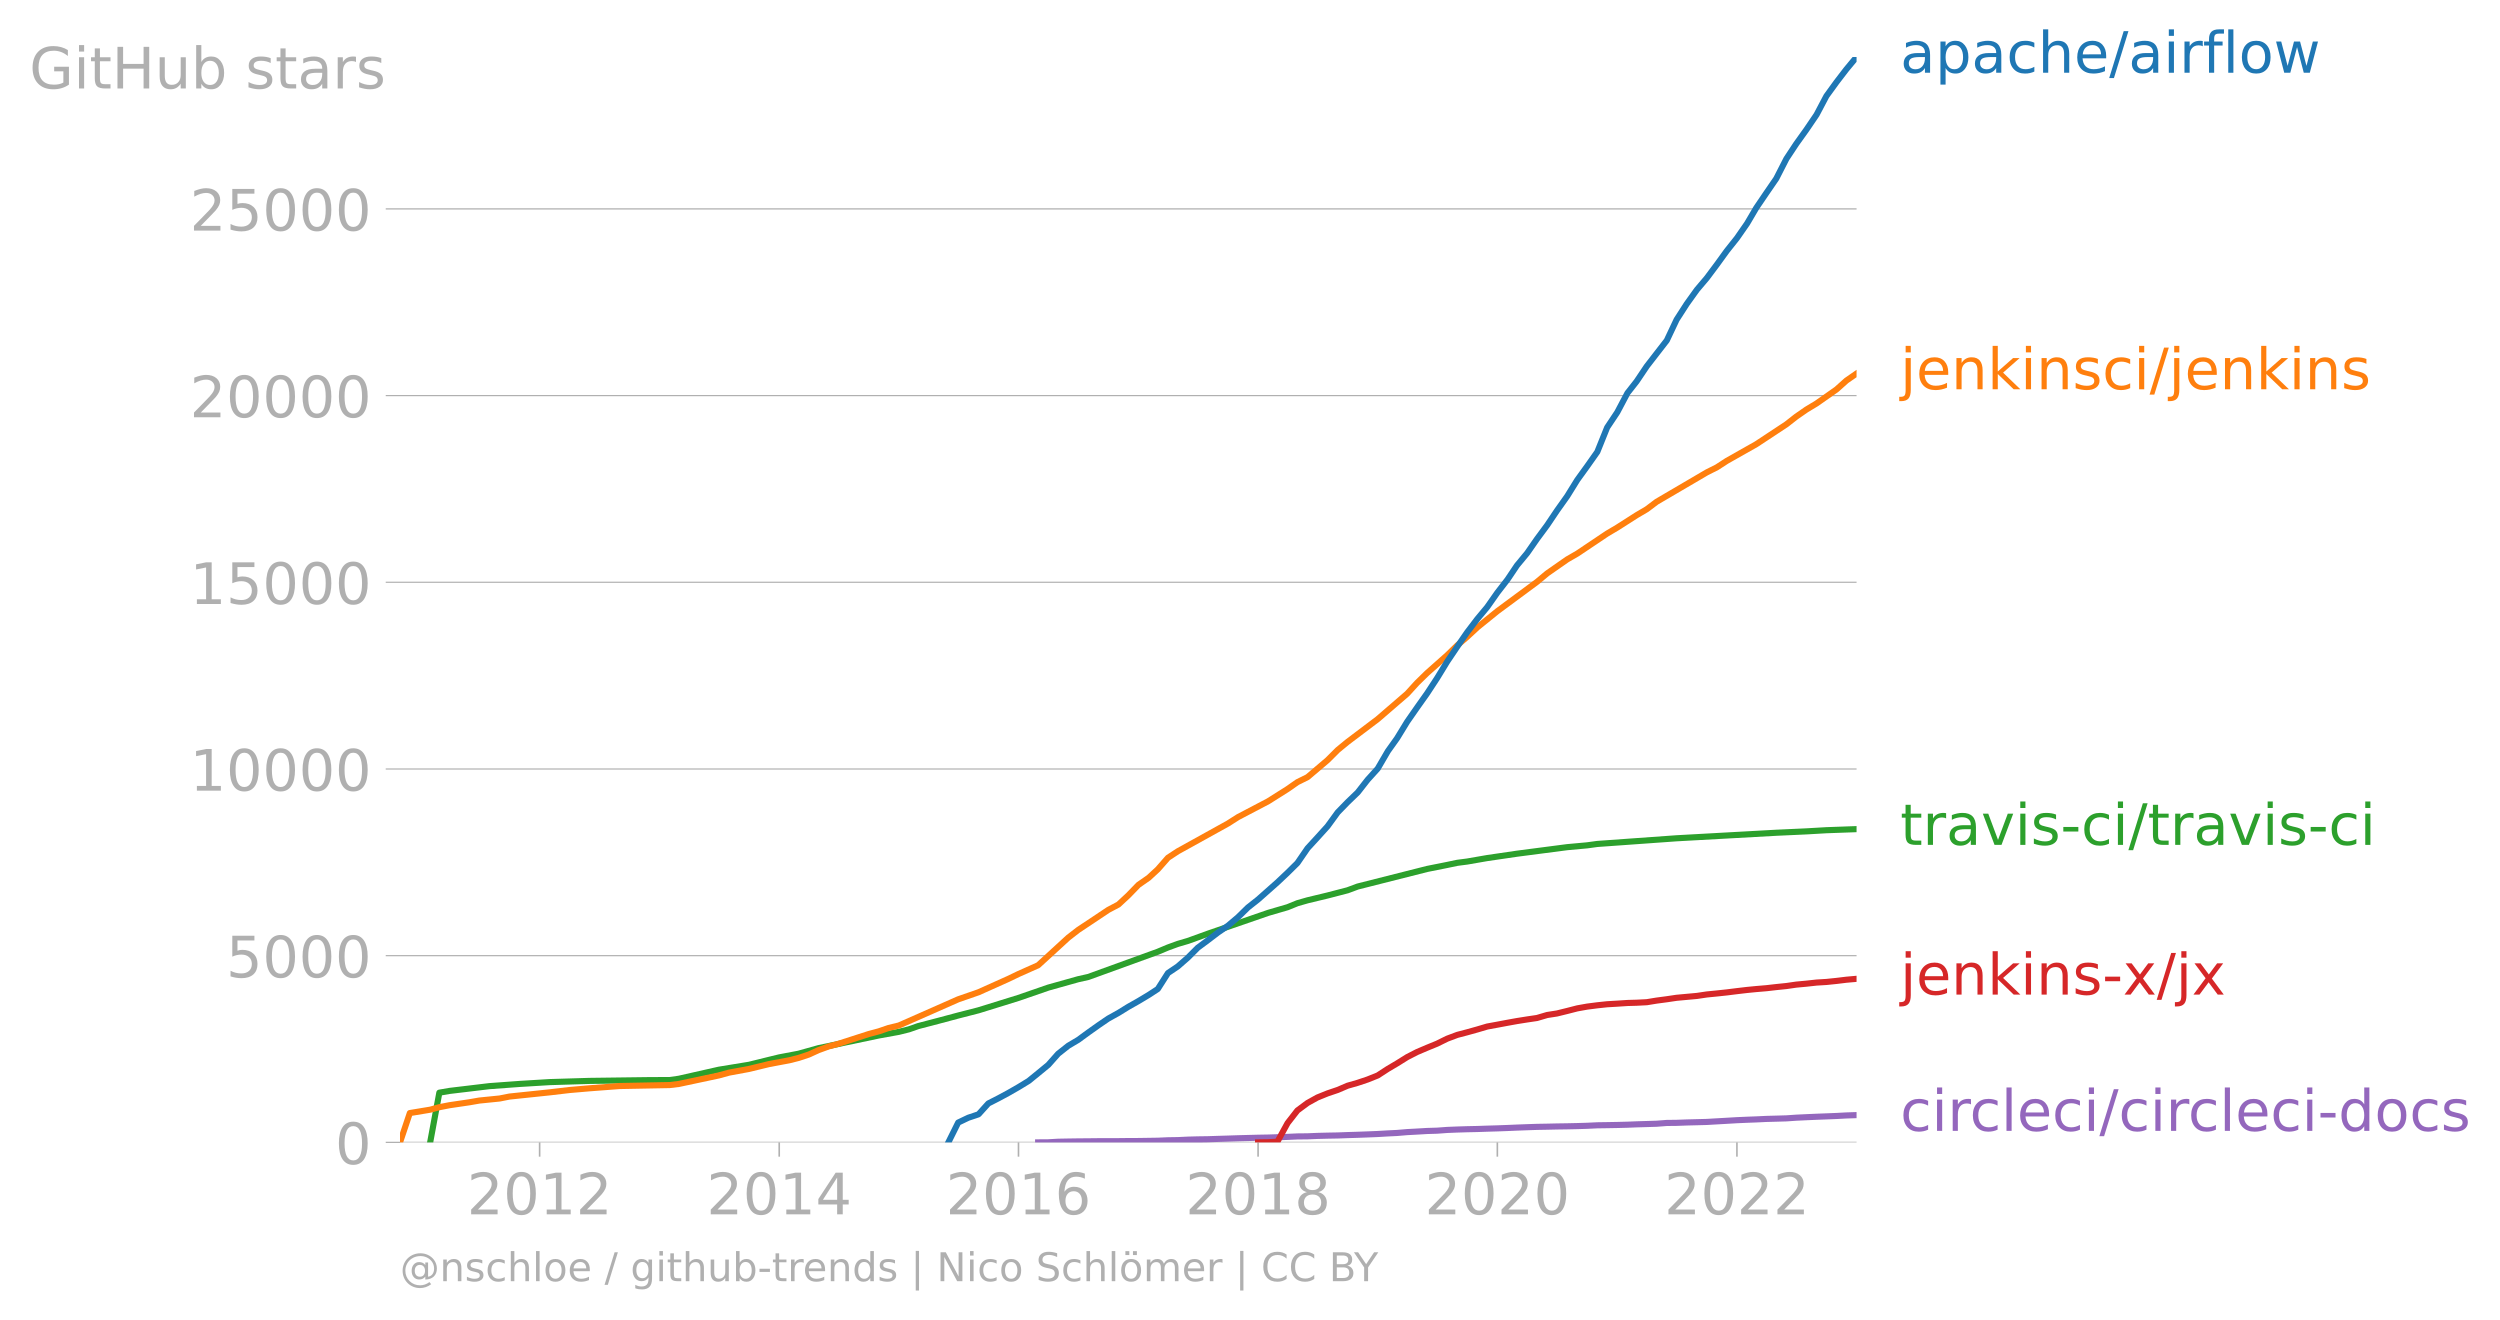
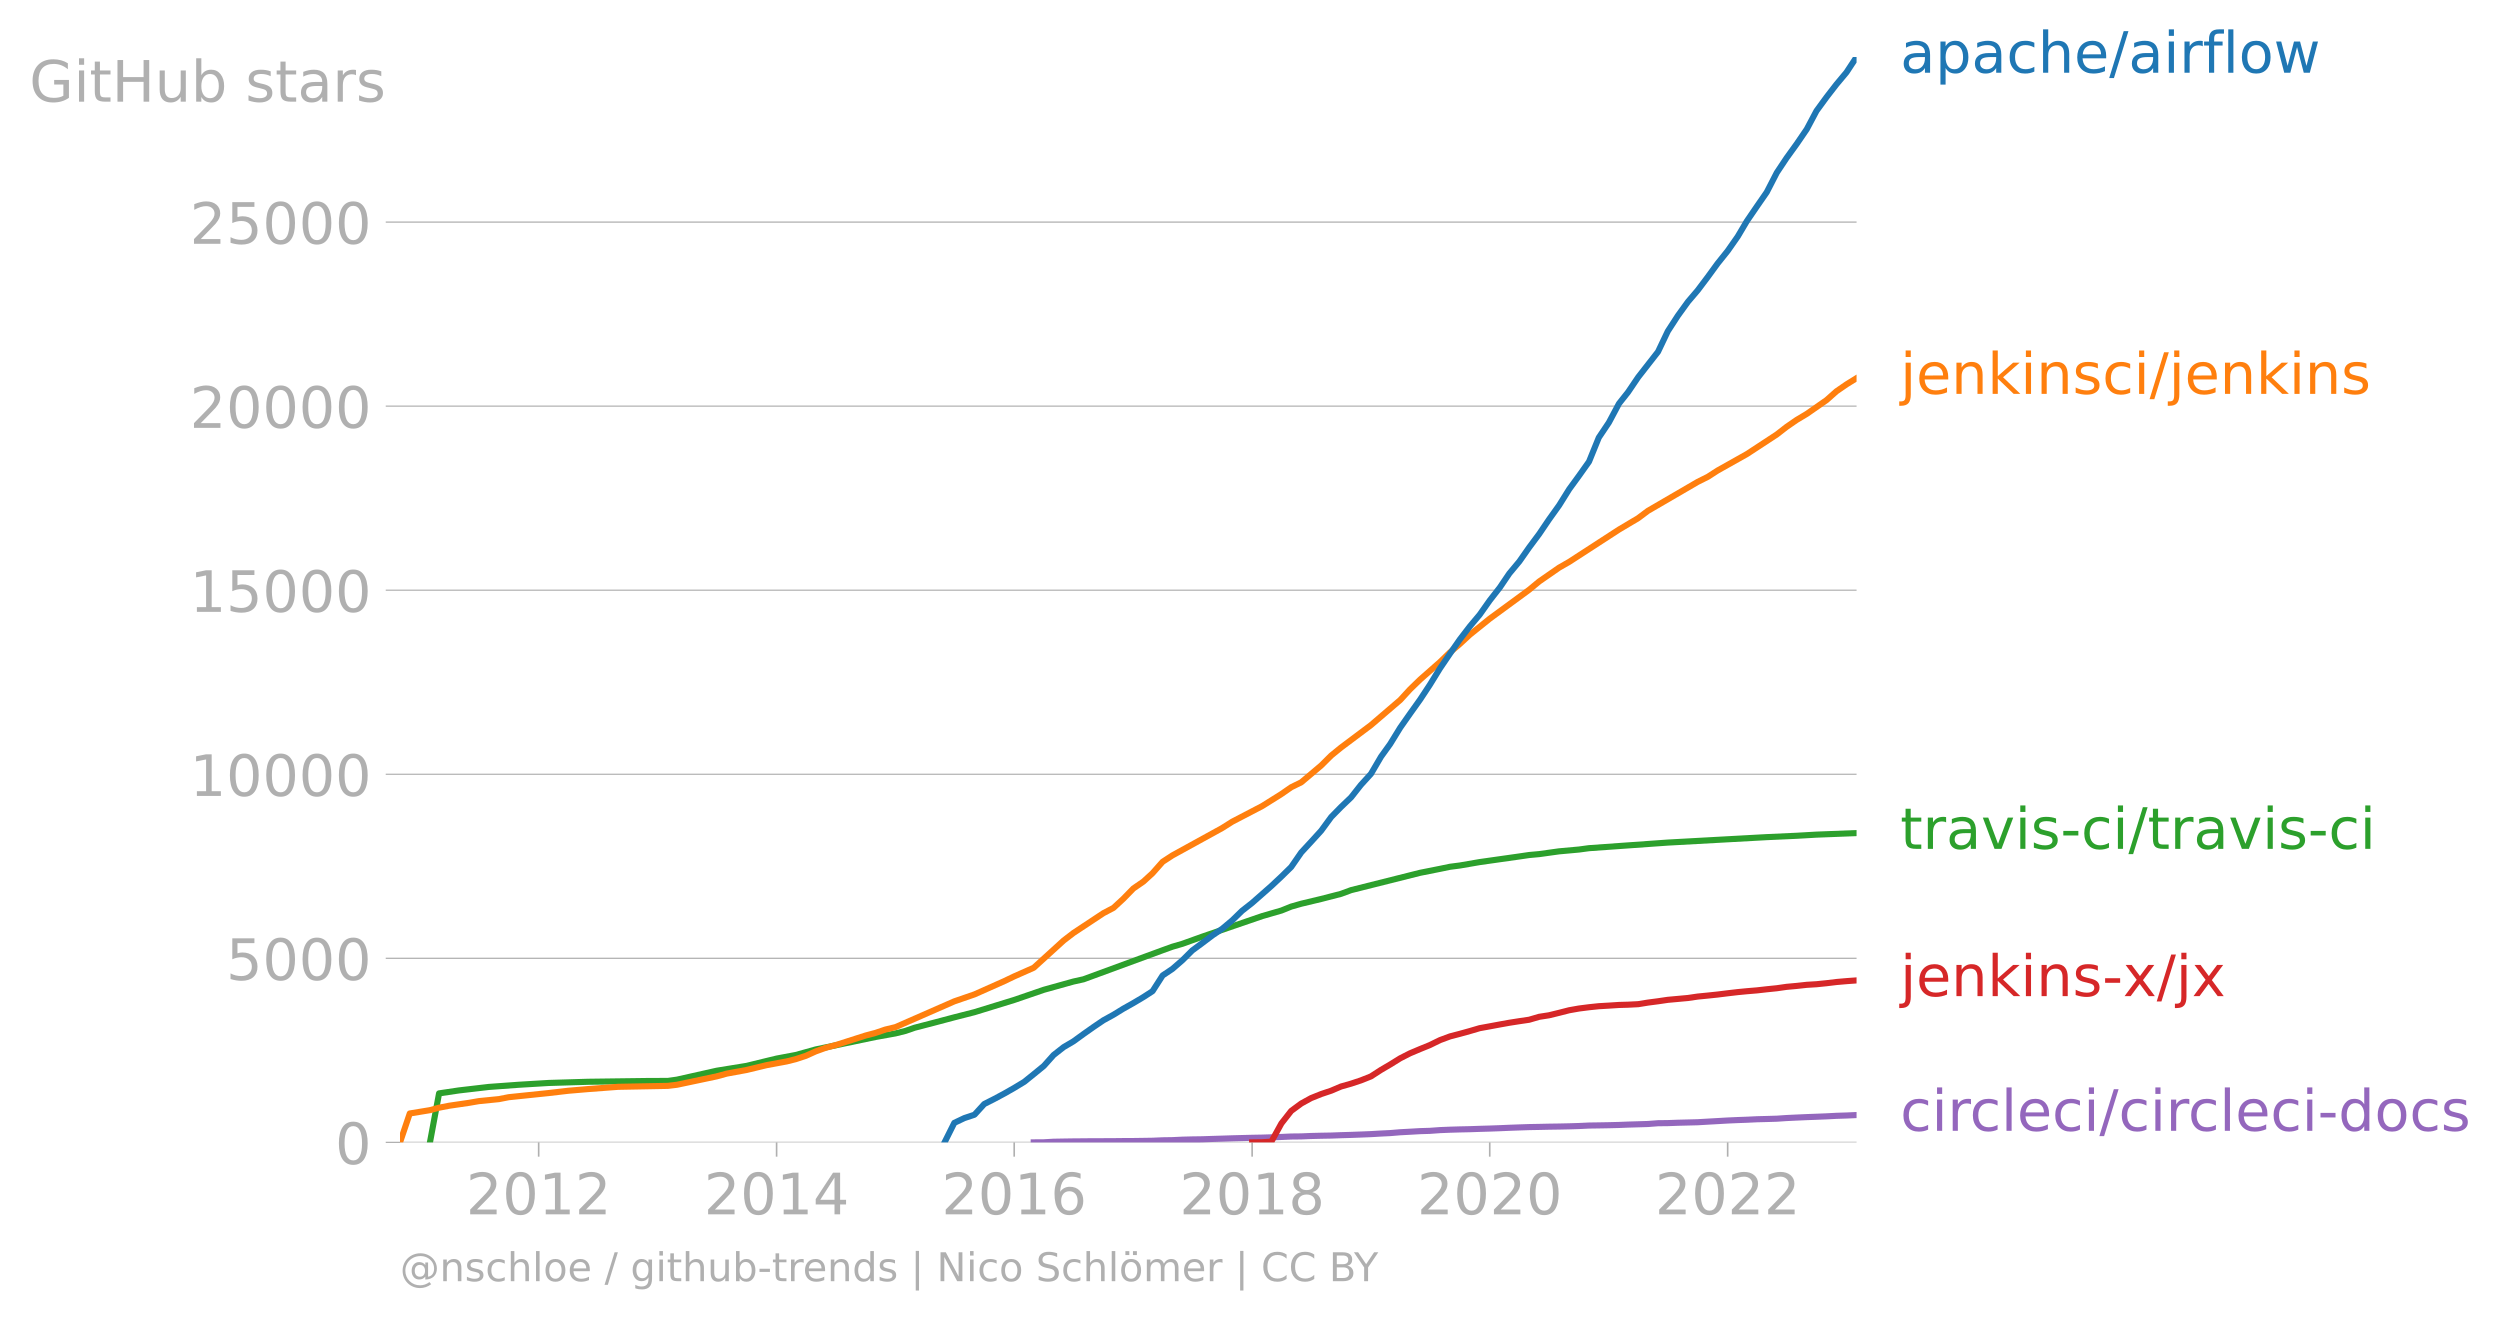
<svg xmlns="http://www.w3.org/2000/svg" xmlns:xlink="http://www.w3.org/1999/xlink" width="817.269" height="431.485" viewBox="0 0 612.951 323.614">
  <defs>
    <style>*{stroke-linejoin:round;stroke-linecap:butt}</style>
  </defs>
  <g id="figure_1">
    <path id="patch_1" d="M0 323.614h612.951V0H0v323.614z" style="fill:none" />
    <g id="axes_1">
      <path id="patch_2" d="M98.073 280.087h357.12V13.975H98.073v266.112z" style="fill:none" />
      <g id="matplotlib.axis_1">
        <g id="xtick_1">
          <g id="line2d_1">
            <defs>
-               <path id="mf3bd426699" d="M0 0v3.5" style="stroke:#b0b0b0;stroke-width:.4" />
-             </defs>
-             <use xlink:href="#mf3bd426699" x="132.306" y="280.087" style="fill:#b0b0b0;stroke:#b0b0b0;stroke-width:.4" />
-           </g>
-           <g id="text_1" style="fill:#b0b0b0" transform="matrix(.14 0 0 -.14 114.492 297.724)">
+               <path id="m129cb5ff4b" d="M0 0v3.5" style="stroke:#b0b0b0;stroke-width:.4" />
+             </defs>
+             <use xlink:href="#m129cb5ff4b" x="132.069" y="280.087" style="fill:#b0b0b0;stroke:#b0b0b0;stroke-width:.4" />
+           </g>
+           <g id="text_1" style="fill:#b0b0b0" transform="matrix(.14 0 0 -.14 114.254 297.724)">
            <defs>
              <path id="DejaVuSans-32" d="M1228 531h2203V0H469v531q359 372 979 998 621 627 780 809 303 340 423 576 121 236 121 464 0 372-261 606-261 235-680 235-297 0-627-103-329-103-704-313v638q381 153 712 231 332 78 607 78 725 0 1156-363 431-362 431-968 0-288-108-546-107-257-392-607-78-91-497-524-418-433-1181-1211z" transform="scale(.01563)" />
              <path id="DejaVuSans-30" d="M2034 4250q-487 0-733-480-245-479-245-1442 0-959 245-1439 246-480 733-480 491 0 736 480 246 480 246 1439 0 963-246 1442-245 480-736 480zm0 500q785 0 1199-621 414-620 414-1801 0-1178-414-1799Q2819-91 2034-91q-784 0-1198 620-414 621-414 1799 0 1181 414 1801 414 621 1198 621z" transform="scale(.01563)" />
              <path id="DejaVuSans-31" d="M794 531h1031v3560L703 3866v575l1116 225h631V531h1031V0H794v531z" transform="scale(.01563)" />
            </defs>
            <use xlink:href="#DejaVuSans-32" />
            <use xlink:href="#DejaVuSans-30" x="63.623" />
            <use xlink:href="#DejaVuSans-31" x="127.246" />
            <use xlink:href="#DejaVuSans-32" x="190.869" />
          </g>
        </g>
        <g id="xtick_2">
-           <use xlink:href="#mf3bd426699" id="line2d_2" x="191.05" y="280.087" style="fill:#b0b0b0;stroke:#b0b0b0;stroke-width:.4" />
-           <g id="text_2" style="fill:#b0b0b0" transform="matrix(.14 0 0 -.14 173.235 297.724)">
+           <use xlink:href="#m129cb5ff4b" id="line2d_2" x="190.406" y="280.087" style="fill:#b0b0b0;stroke:#b0b0b0;stroke-width:.4" />
+           <g id="text_2" style="fill:#b0b0b0" transform="matrix(.14 0 0 -.14 172.59 297.724)">
            <defs>
              <path id="DejaVuSans-34" d="M2419 4116 825 1625h1594v2491zm-166 550h794V1625h666v-525h-666V0h-628v1100H313v609l1940 2957z" transform="scale(.01563)" />
            </defs>
            <use xlink:href="#DejaVuSans-32" />
            <use xlink:href="#DejaVuSans-30" x="63.623" />
            <use xlink:href="#DejaVuSans-31" x="127.246" />
            <use xlink:href="#DejaVuSans-34" x="190.869" />
          </g>
        </g>
        <g id="xtick_3">
-           <use xlink:href="#mf3bd426699" id="line2d_3" x="249.713" y="280.087" style="fill:#b0b0b0;stroke:#b0b0b0;stroke-width:.4" />
-           <g id="text_3" style="fill:#b0b0b0" transform="matrix(.14 0 0 -.14 231.898 297.724)">
+           <use xlink:href="#m129cb5ff4b" id="line2d_3" x="248.662" y="280.087" style="fill:#b0b0b0;stroke:#b0b0b0;stroke-width:.4" />
+           <g id="text_3" style="fill:#b0b0b0" transform="matrix(.14 0 0 -.14 230.847 297.724)">
            <defs>
              <path id="DejaVuSans-36" d="M2113 2584q-425 0-674-291-248-290-248-796 0-503 248-796 249-292 674-292t673 292q248 293 248 796 0 506-248 796-248 291-673 291zm1253 1979v-575q-238 112-480 171-242 60-480 60-625 0-955-422-329-422-376-1275 184 272 462 417 279 145 613 145 703 0 1111-427 408-426 408-1160 0-719-425-1154Q2819-91 2113-91q-810 0-1238 620-428 621-428 1799 0 1106 525 1764t1409 658q238 0 480-47t505-140z" transform="scale(.01563)" />
            </defs>
            <use xlink:href="#DejaVuSans-32" />
            <use xlink:href="#DejaVuSans-30" x="63.623" />
            <use xlink:href="#DejaVuSans-31" x="127.246" />
            <use xlink:href="#DejaVuSans-36" x="190.869" />
          </g>
        </g>
        <g id="xtick_4">
-           <use xlink:href="#mf3bd426699" id="line2d_4" x="308.456" y="280.087" style="fill:#b0b0b0;stroke:#b0b0b0;stroke-width:.4" />
-           <g id="text_4" style="fill:#b0b0b0" transform="matrix(.14 0 0 -.14 290.64 297.724)">
+           <use xlink:href="#m129cb5ff4b" id="line2d_4" x="306.998" y="280.087" style="fill:#b0b0b0;stroke:#b0b0b0;stroke-width:.4" />
+           <g id="text_4" style="fill:#b0b0b0" transform="matrix(.14 0 0 -.14 289.183 297.724)">
            <defs>
              <path id="DejaVuSans-38" d="M2034 2216q-450 0-708-241-257-241-257-662 0-422 257-663 258-241 708-241t709 242q260 243 260 662 0 421-258 662-257 241-711 241zm-631 268q-406 100-633 378-226 279-226 679 0 559 398 884 399 325 1092 325 697 0 1094-325t397-884q0-400-227-679-226-278-629-378 456-106 710-416 255-309 255-755 0-679-414-1042Q2806-91 2034-91q-771 0-1186 362-414 363-414 1042 0 446 256 755 257 310 713 416zm-231 997q0-362 226-565 227-203 636-203 407 0 636 203 230 203 230 565 0 363-230 566-229 203-636 203-409 0-636-203-226-203-226-566z" transform="scale(.01563)" />
            </defs>
            <use xlink:href="#DejaVuSans-32" />
            <use xlink:href="#DejaVuSans-30" x="63.623" />
            <use xlink:href="#DejaVuSans-31" x="127.246" />
            <use xlink:href="#DejaVuSans-38" x="190.869" />
          </g>
        </g>
        <g id="xtick_5">
-           <use xlink:href="#mf3bd426699" id="line2d_5" x="367.119" y="280.087" style="fill:#b0b0b0;stroke:#b0b0b0;stroke-width:.4" />
-           <g id="text_5" style="fill:#b0b0b0" transform="matrix(.14 0 0 -.14 349.304 297.724)">
+           <use xlink:href="#m129cb5ff4b" id="line2d_5" x="365.255" y="280.087" style="fill:#b0b0b0;stroke:#b0b0b0;stroke-width:.4" />
+           <g id="text_5" style="fill:#b0b0b0" transform="matrix(.14 0 0 -.14 347.44 297.724)">
            <use xlink:href="#DejaVuSans-32" />
            <use xlink:href="#DejaVuSans-30" x="63.623" />
            <use xlink:href="#DejaVuSans-32" x="127.246" />
            <use xlink:href="#DejaVuSans-30" x="190.869" />
          </g>
        </g>
        <g id="xtick_6">
-           <use xlink:href="#mf3bd426699" id="line2d_6" x="425.862" y="280.087" style="fill:#b0b0b0;stroke:#b0b0b0;stroke-width:.4" />
-           <g id="text_6" style="fill:#b0b0b0" transform="matrix(.14 0 0 -.14 408.047 297.724)">
+           <use xlink:href="#m129cb5ff4b" id="line2d_6" x="423.591" y="280.087" style="fill:#b0b0b0;stroke:#b0b0b0;stroke-width:.4" />
+           <g id="text_6" style="fill:#b0b0b0" transform="matrix(.14 0 0 -.14 405.776 297.724)">
            <use xlink:href="#DejaVuSans-32" />
            <use xlink:href="#DejaVuSans-30" x="63.623" />
            <use xlink:href="#DejaVuSans-32" x="127.246" />
            <use xlink:href="#DejaVuSans-32" x="190.869" />
          </g>
        </g>
      </g>
      <g id="matplotlib.axis_2">
        <g id="ytick_1">
-           <path id="line2d_7" d="M98.073 280.087h357.12" clip-path="url(#p2b38d3c52c)" style="fill:none;stroke:#b0b0b0;stroke-width:.3;stroke-linecap:square" />
+           <path id="line2d_7" d="M98.073 280.087h357.12" clip-path="url(#padfd37206d)" style="fill:none;stroke:#b0b0b0;stroke-width:.3;stroke-linecap:square" />
          <g id="line2d_8">
            <defs>
-               <path id="m0cb80a4c73" d="M0 0h-3.5" style="stroke:#b0b0b0;stroke-width:.3" />
-             </defs>
-             <use xlink:href="#m0cb80a4c73" x="98.073" y="280.087" style="fill:#b0b0b0;stroke:#b0b0b0;stroke-width:.3" />
+               <path id="m3ab1cbc80c" d="M0 0h-3.5" style="stroke:#b0b0b0;stroke-width:.3" />
+             </defs>
+             <use xlink:href="#m3ab1cbc80c" x="98.073" y="280.087" style="fill:#b0b0b0;stroke:#b0b0b0;stroke-width:.3" />
          </g>
          <use xlink:href="#DejaVuSans-30" id="text_7" style="fill:#b0b0b0" transform="matrix(.14 0 0 -.14 82.166 285.406)" />
        </g>
        <g id="ytick_2">
-           <path id="line2d_9" d="M98.073 234.313h357.12" clip-path="url(#p2b38d3c52c)" style="fill:none;stroke:#b0b0b0;stroke-width:.3;stroke-linecap:square" />
-           <use xlink:href="#m0cb80a4c73" id="line2d_10" x="98.073" y="234.313" style="fill:#b0b0b0;stroke:#b0b0b0;stroke-width:.3" />
-           <g id="text_8" style="fill:#b0b0b0" transform="matrix(.14 0 0 -.14 55.443 239.632)">
+           <path id="line2d_9" d="M98.073 234.96h357.12" clip-path="url(#padfd37206d)" style="fill:none;stroke:#b0b0b0;stroke-width:.3;stroke-linecap:square" />
+           <use xlink:href="#m3ab1cbc80c" id="line2d_10" x="98.073" y="234.96" style="fill:#b0b0b0;stroke:#b0b0b0;stroke-width:.3" />
+           <g id="text_8" style="fill:#b0b0b0" transform="matrix(.14 0 0 -.14 55.443 240.279)">
            <defs>
              <path id="DejaVuSans-35" d="M691 4666h2478v-532H1269V2991q137 47 274 70 138 23 276 23 781 0 1237-428 457-428 457-1159 0-753-469-1171Q2575-91 1722-91q-294 0-599 50Q819 9 494 109v635q281-153 581-228t634-75q541 0 856 284 316 284 316 772 0 487-316 771-315 285-856 285-253 0-505-56-251-56-513-175v2344z" transform="scale(.01563)" />
            </defs>
            <use xlink:href="#DejaVuSans-35" />
            <use xlink:href="#DejaVuSans-30" x="63.623" />
            <use xlink:href="#DejaVuSans-30" x="127.246" />
            <use xlink:href="#DejaVuSans-30" x="190.869" />
          </g>
        </g>
        <g id="ytick_3">
-           <path id="line2d_11" d="M98.073 188.539h357.12" clip-path="url(#p2b38d3c52c)" style="fill:none;stroke:#b0b0b0;stroke-width:.3;stroke-linecap:square" />
-           <use xlink:href="#m0cb80a4c73" id="line2d_12" x="98.073" y="188.539" style="fill:#b0b0b0;stroke:#b0b0b0;stroke-width:.3" />
-           <g id="text_9" style="fill:#b0b0b0" transform="matrix(.14 0 0 -.14 46.536 193.857)">
+           <path id="line2d_11" d="M98.073 189.833h357.12" clip-path="url(#padfd37206d)" style="fill:none;stroke:#b0b0b0;stroke-width:.3;stroke-linecap:square" />
+           <use xlink:href="#m3ab1cbc80c" id="line2d_12" x="98.073" y="189.833" style="fill:#b0b0b0;stroke:#b0b0b0;stroke-width:.3" />
+           <g id="text_9" style="fill:#b0b0b0" transform="matrix(.14 0 0 -.14 46.536 195.152)">
            <use xlink:href="#DejaVuSans-31" />
            <use xlink:href="#DejaVuSans-30" x="63.623" />
            <use xlink:href="#DejaVuSans-30" x="127.246" />
            <use xlink:href="#DejaVuSans-30" x="190.869" />
            <use xlink:href="#DejaVuSans-30" x="254.492" />
          </g>
        </g>
        <g id="ytick_4">
-           <path id="line2d_13" d="M98.073 142.765h357.12" clip-path="url(#p2b38d3c52c)" style="fill:none;stroke:#b0b0b0;stroke-width:.3;stroke-linecap:square" />
-           <use xlink:href="#m0cb80a4c73" id="line2d_14" x="98.073" y="142.765" style="fill:#b0b0b0;stroke:#b0b0b0;stroke-width:.3" />
-           <g id="text_10" style="fill:#b0b0b0" transform="matrix(.14 0 0 -.14 46.536 148.083)">
+           <path id="line2d_13" d="M98.073 144.707h357.12" clip-path="url(#padfd37206d)" style="fill:none;stroke:#b0b0b0;stroke-width:.3;stroke-linecap:square" />
+           <use xlink:href="#m3ab1cbc80c" id="line2d_14" x="98.073" y="144.707" style="fill:#b0b0b0;stroke:#b0b0b0;stroke-width:.3" />
+           <g id="text_10" style="fill:#b0b0b0" transform="matrix(.14 0 0 -.14 46.536 150.026)">
            <use xlink:href="#DejaVuSans-31" />
            <use xlink:href="#DejaVuSans-35" x="63.623" />
            <use xlink:href="#DejaVuSans-30" x="127.246" />
            <use xlink:href="#DejaVuSans-30" x="190.869" />
            <use xlink:href="#DejaVuSans-30" x="254.492" />
          </g>
        </g>
        <g id="ytick_5">
-           <path id="line2d_15" d="M98.073 96.99h357.12" clip-path="url(#p2b38d3c52c)" style="fill:none;stroke:#b0b0b0;stroke-width:.3;stroke-linecap:square" />
-           <use xlink:href="#m0cb80a4c73" id="line2d_16" x="98.073" y="96.99" style="fill:#b0b0b0;stroke:#b0b0b0;stroke-width:.3" />
-           <g id="text_11" style="fill:#b0b0b0" transform="matrix(.14 0 0 -.14 46.536 102.31)">
+           <path id="line2d_15" d="M98.073 99.58h357.12" clip-path="url(#padfd37206d)" style="fill:none;stroke:#b0b0b0;stroke-width:.3;stroke-linecap:square" />
+           <use xlink:href="#m3ab1cbc80c" id="line2d_16" x="98.073" y="99.58" style="fill:#b0b0b0;stroke:#b0b0b0;stroke-width:.3" />
+           <g id="text_11" style="fill:#b0b0b0" transform="matrix(.14 0 0 -.14 46.536 104.899)">
            <use xlink:href="#DejaVuSans-32" />
            <use xlink:href="#DejaVuSans-30" x="63.623" />
            <use xlink:href="#DejaVuSans-30" x="127.246" />
            <use xlink:href="#DejaVuSans-30" x="190.869" />
            <use xlink:href="#DejaVuSans-30" x="254.492" />
          </g>
        </g>
        <g id="ytick_6">
-           <path id="line2d_17" d="M98.073 51.216h357.12" clip-path="url(#p2b38d3c52c)" style="fill:none;stroke:#b0b0b0;stroke-width:.3;stroke-linecap:square" />
-           <use xlink:href="#m0cb80a4c73" id="line2d_18" x="98.073" y="51.216" style="fill:#b0b0b0;stroke:#b0b0b0;stroke-width:.3" />
-           <g id="text_12" style="fill:#b0b0b0" transform="matrix(.14 0 0 -.14 46.536 56.535)">
+           <path id="line2d_17" d="M98.073 54.453h357.12" clip-path="url(#padfd37206d)" style="fill:none;stroke:#b0b0b0;stroke-width:.3;stroke-linecap:square" />
+           <use xlink:href="#m3ab1cbc80c" id="line2d_18" x="98.073" y="54.453" style="fill:#b0b0b0;stroke:#b0b0b0;stroke-width:.3" />
+           <g id="text_12" style="fill:#b0b0b0" transform="matrix(.14 0 0 -.14 46.536 59.772)">
            <use xlink:href="#DejaVuSans-32" />
            <use xlink:href="#DejaVuSans-35" x="63.623" />
            <use xlink:href="#DejaVuSans-30" x="127.246" />
            <use xlink:href="#DejaVuSans-30" x="190.869" />
            <use xlink:href="#DejaVuSans-30" x="254.492" />
          </g>
        </g>
-         <g id="text_13" style="fill:#b0b0b0" transform="matrix(.14 0 0 -.14 7.2 21.694)">
+         <g id="text_13" style="fill:#b0b0b0" transform="matrix(.14 0 0 -.14 7.2 24.93)">
          <defs>
            <path id="DejaVuSans-47" d="M3809 666v1253H2778v519h1656V434q-365-259-806-392-440-133-940-133-1094 0-1712 639-617 640-617 1780 0 1144 617 1783 618 639 1712 639 456 0 867-113 411-112 758-331v-672q-350 297-744 447t-828 150q-857 0-1287-478-429-478-429-1425 0-944 429-1422 430-478 1287-478 334 0 596 58 263 58 472 180z" transform="scale(.01563)" />
            <path id="DejaVuSans-69" d="M603 3500h575V0H603v3500zm0 1363h575v-729H603v729z" transform="scale(.01563)" />
            <path id="DejaVuSans-74" d="M1172 4494v-994h1184v-447H1172V1153q0-428 117-550t477-122h590V0h-590q-666 0-919 248-253 249-253 905v1900H172v447h422v994h578z" transform="scale(.01563)" />
            <path id="DejaVuSans-48" d="M628 4666h631V2753h2294v1913h631V0h-631v2222H1259V0H628v4666z" transform="scale(.01563)" />
            <path id="DejaVuSans-75" d="M544 1381v2119h575V1403q0-497 193-746 194-248 582-248 465 0 735 297 271 297 271 810v1984h575V0h-575v538q-209-319-486-474-276-155-642-155-603 0-916 375-312 375-312 1097zm1447 2203z" transform="scale(.01563)" />
            <path id="DejaVuSans-62" d="M3116 1747q0 634-261 995t-717 361q-457 0-718-361t-261-995q0-634 261-995t718-361q456 0 717 361t261 995zM1159 2969q182 312 458 463 277 152 661 152 638 0 1036-506 399-506 399-1331T3314 415Q2916-91 2278-91q-384 0-661 152-276 152-458 464V0H581v4863h578V2969z" transform="scale(.01563)" />
            <path id="DejaVuSans-73" d="M2834 3397v-544q-243 125-506 187-262 63-544 63-428 0-642-131t-214-394q0-200 153-314t616-217l197-44q612-131 870-370t258-667q0-488-386-773Q2250-91 1575-91q-281 0-586 55T347 128v594q319-166 628-249 309-82 613-82 406 0 624 139 219 139 219 392 0 234-158 359-157 125-692 241l-200 47q-534 112-772 345-237 233-237 639 0 494 350 762 350 269 994 269 318 0 599-47 282-46 519-140z" transform="scale(.01563)" />
            <path id="DejaVuSans-61" d="M2194 1759q-697 0-966-159t-269-544q0-306 202-486 202-179 548-179 479 0 768 339t289 901v128h-572zm1147 238V0h-575v531q-197-318-491-470T1556-91q-537 0-855 302-317 302-317 808 0 590 395 890 396 300 1180 300h807v57q0 397-261 614t-733 217q-300 0-585-72-284-72-546-216v532q315 122 612 182 297 61 578 61 760 0 1135-394 375-393 375-1193z" transform="scale(.01563)" />
            <path id="DejaVuSans-72" d="M2631 2963q-97 56-211 82-114 27-251 27-488 0-749-317t-261-911V0H581v3500h578v-544q182 319 472 473 291 155 707 155 59 0 131-8 72-7 159-23l3-590z" transform="scale(.01563)" />
          </defs>
          <use xlink:href="#DejaVuSans-47" />
          <use xlink:href="#DejaVuSans-69" x="77.49" />
          <use xlink:href="#DejaVuSans-74" x="105.273" />
          <use xlink:href="#DejaVuSans-48" x="144.482" />
          <use xlink:href="#DejaVuSans-75" x="219.678" />
          <use xlink:href="#DejaVuSans-62" x="283.057" />
          <use xlink:href="#DejaVuSans-20" x="346.533" />
          <use xlink:href="#DejaVuSans-73" x="378.32" />
          <use xlink:href="#DejaVuSans-74" x="430.42" />
          <use xlink:href="#DejaVuSans-61" x="469.629" />
          <use xlink:href="#DejaVuSans-72" x="530.908" />
          <use xlink:href="#DejaVuSans-73" x="572.021" />
        </g>
      </g>
-       <path id="line2d_19" d="m254.534 280.087 2.491-.019 2.411-.137 2.491-.046 2.411-.036 2.491-.019 2.491-.027h2.411l2.491-.01 2.411-.027 2.491-.009 2.491-.037 2.25-.036 2.492-.11 2.41-.037 2.492-.119 2.41-.064 2.492-.036 2.49-.083 2.412-.073 2.49-.082 2.412-.064 2.49-.065 2.492-.045 2.25-.074 2.491-.091 2.41-.11 2.492-.027 2.41-.101 2.492-.064 2.491-.046 2.411-.091 2.491-.074 2.411-.091 2.491-.101 2.491-.146 2.25-.11 2.492-.21 2.41-.13 2.491-.146 2.411-.073 2.491-.183 2.492-.1 2.41-.074 2.492-.055 2.41-.082 2.492-.073 2.49-.092 2.331-.1 2.491-.092 2.411-.083 2.491-.045 2.411-.055 2.491-.037 2.491-.055 2.411-.073 2.491-.12 2.411-.036 2.491-.045 2.491-.065 2.25-.091 2.492-.073 2.41-.074 2.492-.192 2.41-.027 2.492-.092 2.49-.064 2.412-.064 2.49-.146 2.412-.138 2.49-.146 2.492-.11 2.25-.083 2.491-.119 2.41-.064 2.492-.073 2.41-.165 2.492-.119 2.491-.11 2.411-.091 2.491-.1 2.411-.129 2.491-.082" clip-path="url(#p2b38d3c52c)" style="fill:none;stroke:#9467bd;stroke-width:1.5;stroke-linecap:square" />
-       <path id="line2d_20" d="m308.456 280.087 2.49-.037 2.25-.137 2.492-4.55 2.41-3.095 2.492-1.849 2.41-1.336 2.492-1.007 2.491-.843 2.411-1.034 2.491-.714 2.411-.806 2.491-.998 2.491-1.62 2.25-1.328 2.492-1.556 2.41-1.236 2.491-1.062 2.411-.988 2.491-1.227 2.492-.934 2.41-.632 2.492-.695 2.41-.715 2.492-.457 2.49-.467 2.331-.421 2.491-.394 2.411-.357 2.491-.732 2.411-.376 2.491-.613 2.491-.64 2.411-.431 2.491-.32 2.411-.257 2.491-.146 2.491-.165 2.25-.064 2.492-.128 2.41-.394 2.492-.33 2.41-.357 2.492-.229 2.49-.228 2.412-.358 2.49-.247 2.412-.256 2.49-.311 2.492-.293 2.25-.22 2.491-.21 2.41-.275 2.492-.256 2.41-.348 2.492-.23 2.491-.274 2.411-.146 2.491-.257 2.411-.293 2.491-.22" clip-path="url(#p2b38d3c52c)" style="fill:none;stroke:#d62728;stroke-width:1.5;stroke-linecap:square" />
-       <path id="line2d_21" d="m105.466 280.087 2.25-12.185 2.491-.43 9.804-1.172 7.394-.54 7.393-.45 9.723-.292 14.706-.192 4.982-.019 2.25-.32 9.804-2.216 7.394-1.208 4.902-1.208 2.49-.605 4.742-.897 4.902-1.373 14.786-3.104 4.902-.888 2.491-.622 2.25-.787 4.902-1.282 4.902-1.31 4.983-1.28 9.804-3.04 7.312-2.527 7.313-2.05 2.491-.56 17.037-6.179 2.49-1.043 2.411-.88 2.492-.732 4.902-1.776 14.786-5.108 4.741-1.382 2.41-.98 2.492-.714 4.902-1.18 4.902-1.273 2.491-.925 17.036-4.312 4.902-.98 2.492-.521 2.41-.312 4.902-.851 7.313-1.071 12.295-1.602 4.902-.449 2.491-.339 19.447-1.391 24.43-1.355 7.393-.339 4.902-.284 7.393-.265h0" clip-path="url(#p2b38d3c52c)" style="fill:none;stroke:#2ca02c;stroke-width:1.5;stroke-linecap:square" />
+       <path id="line2d_19" d="m253.45 280.087 2.474-.018 2.394-.136 2.474-.045 2.394-.036 2.474-.018 2.474-.027h2.394l2.474-.01 2.394-.026 2.474-.01 2.474-.035 2.234-.036 2.474-.109 2.394-.036 2.474-.117 2.394-.063 2.474-.036 2.474-.082 2.394-.072 2.474-.081 2.394-.063 2.474-.063 2.474-.046 2.235-.072 2.474-.09 2.394-.108 2.474-.027 2.394-.1 2.474-.063 2.474-.045 2.394-.09 2.474-.072 2.394-.09 2.474-.1 2.473-.144 2.235-.109 2.474-.207 2.394-.127 2.474-.144 2.394-.072 2.474-.18 2.474-.1 2.394-.072 2.474-.054 2.394-.082 2.474-.072 2.474-.09 2.314-.1 2.474-.09 2.394-.08 2.474-.046 2.394-.054 2.474-.036 2.474-.054 2.394-.073 2.474-.117 2.394-.036 2.474-.045 2.474-.063 2.234-.09 2.474-.073 2.394-.072 2.474-.19 2.394-.027 2.474-.09 2.474-.063 2.394-.063 2.474-.145 2.394-.135 2.474-.144 2.474-.109 2.234-.08 2.474-.118 2.394-.063 2.474-.073 2.394-.162 2.474-.117 2.474-.109 2.394-.09 2.474-.1 2.394-.126 2.474-.08 2.474-.11" clip-path="url(#padfd37206d)" style="fill:none;stroke:#9467bd;stroke-width:1.5;stroke-linecap:square" />
+       <path id="line2d_20" d="m306.998 280.087 2.474-.036 2.235-.136 2.474-4.485 2.394-3.05 2.474-1.824 2.394-1.318 2.474-.993 2.474-.83 2.394-1.02 2.474-.704 2.394-.794 2.474-.984 2.473-1.597 2.235-1.309 2.474-1.534 2.394-1.219 2.474-1.047 2.394-.974 2.474-1.21 2.474-.92 2.394-.623 2.474-.686 2.394-.704 2.474-.451 2.474-.46 2.314-.416 2.474-.388 2.394-.352 2.474-.722 2.394-.37 2.474-.604 2.474-.632 2.394-.424 2.474-.316 2.394-.253 2.474-.144 2.474-.163 2.234-.063 2.474-.126 2.394-.389 2.474-.324 2.394-.352 2.474-.226 2.474-.226 2.394-.352 2.474-.243 2.394-.253 2.474-.307 2.474-.289 2.234-.216 2.474-.208 2.394-.27 2.474-.253 2.394-.343 2.474-.226 2.474-.27 2.394-.145 2.474-.253 2.394-.289 2.474-.216 2.474-.18" clip-path="url(#padfd37206d)" style="fill:none;stroke:#d62728;stroke-width:1.5;stroke-linecap:square" />
+       <path id="line2d_21" d="m105.415 280.087 2.235-12.013 4.868-.722 7.341-.857 7.342-.533 7.342-.442 9.656-.289 14.604-.19 4.948-.018 2.235-.315 9.736-2.185 7.342-1.191 4.868-1.191 2.474-.596 4.708-.884 4.868-1.354 14.684-3.06 4.868-.875 2.474-.614 2.234-.776 4.868-1.264 4.868-1.29 4.948-1.264 9.736-2.996 7.262-2.491 7.262-2.022 2.474-.55 19.392-7.122 2.394-.866 2.474-.722 4.868-1.75 14.684-5.037 4.709-1.363 2.394-.966 2.474-.704 4.868-1.164 4.868-1.254 2.474-.912 16.918-4.25 4.868-.967 2.474-.514 2.394-.307 4.868-.84 9.736-1.38 2.394-.352 2.474-.226 4.868-.677 4.868-.442 2.474-.334 19.312-1.372 24.26-1.335 7.342-.334 4.868-.28 9.816-.38h0" clip-path="url(#padfd37206d)" style="fill:none;stroke:#2ca02c;stroke-width:1.5;stroke-linecap:square" />
      <g id="text_14" style="fill:#1f77b4" transform="matrix(.14 0 0 -.14 465.907 17.838)">
        <defs>
          <path id="DejaVuSans-70" d="M1159 525v-1856H581v4831h578v-531q182 312 458 463 277 152 661 152 638 0 1036-506 399-506 399-1331T3314 415Q2916-91 2278-91q-384 0-661 152-276 152-458 464zm1957 1222q0 634-261 995t-717 361q-457 0-718-361t-261-995q0-634 261-995t718-361q456 0 717 361t261 995z" transform="scale(.01563)" />
          <path id="DejaVuSans-63" d="M3122 3366v-538q-244 135-489 202t-495 67q-560 0-870-355-309-354-309-995t309-996q310-354 870-354 250 0 495 67t489 202V134Q2881 22 2623-34q-257-57-548-57-791 0-1257 497-465 497-465 1341 0 856 470 1346 471 491 1290 491 265 0 518-55 253-54 491-163z" transform="scale(.01563)" />
          <path id="DejaVuSans-68" d="M3513 2113V0h-575v2094q0 497-194 743-194 247-581 247-466 0-735-297-269-296-269-809V0H581v4863h578V2956q207 316 486 472 280 156 646 156 603 0 912-373 310-373 310-1098z" transform="scale(.01563)" />
          <path id="DejaVuSans-65" d="M3597 1894v-281H953q38-594 358-905t892-311q331 0 642 81t618 244V178Q3153 47 2828-22t-659-69q-838 0-1327 487-489 488-489 1320 0 859 464 1363 464 505 1252 505 706 0 1117-455 411-454 411-1235zm-575 169q-6 471-264 752-258 282-683 282-481 0-770-272t-333-766l2050 4z" transform="scale(.01563)" />
          <path id="DejaVuSans-2f" d="M1625 4666h531L531-594H0l1625 5260z" transform="scale(.01563)" />
          <path id="DejaVuSans-66" d="M2375 4863v-479h-550q-309 0-430-125-120-125-120-450v-309h947v-447h-947V0H697v3053H147v447h550v244q0 584 272 851 272 268 862 268h544z" transform="scale(.01563)" />
          <path id="DejaVuSans-6c" d="M603 4863h575V0H603v4863z" transform="scale(.01563)" />
          <path id="DejaVuSans-6f" d="M1959 3097q-462 0-731-361t-269-989q0-628 267-989 268-361 733-361 460 0 728 362 269 363 269 988 0 622-269 986-268 364-728 364zm0 487q750 0 1178-488 429-487 429-1349 0-859-429-1349Q2709-91 1959-91q-753 0-1180 489-426 490-426 1349 0 862 426 1349 427 488 1180 488z" transform="scale(.01563)" />
          <path id="DejaVuSans-77" d="M269 3500h575l719-2731 715 2731h678l719-2731 716 2731h575L4050 0h-678l-753 2869L1863 0h-679L269 3500z" transform="scale(.01563)" />
        </defs>
        <use xlink:href="#DejaVuSans-61" />
        <use xlink:href="#DejaVuSans-70" x="61.279" />
        <use xlink:href="#DejaVuSans-61" x="124.756" />
        <use xlink:href="#DejaVuSans-63" x="186.035" />
        <use xlink:href="#DejaVuSans-68" x="241.016" />
        <use xlink:href="#DejaVuSans-65" x="304.395" />
        <use xlink:href="#DejaVuSans-2f" x="365.918" />
        <use xlink:href="#DejaVuSans-61" x="399.609" />
        <use xlink:href="#DejaVuSans-69" x="460.889" />
        <use xlink:href="#DejaVuSans-72" x="488.672" />
        <use xlink:href="#DejaVuSans-66" x="529.785" />
        <use xlink:href="#DejaVuSans-6c" x="564.99" />
        <use xlink:href="#DejaVuSans-6f" x="592.773" />
        <use xlink:href="#DejaVuSans-77" x="653.955" />
      </g>
-       <g id="text_15" style="fill:#ff7f0e" transform="matrix(.14 0 0 -.14 465.907 95.443)">
+       <g id="text_15" style="fill:#ff7f0e" transform="matrix(.14 0 0 -.14 465.907 96.575)">
        <defs>
          <path id="DejaVuSans-6a" d="M603 3500h575V-63q0-668-255-968-254-300-820-300h-219v487H38q328 0 446 152Q603-541 603-63v3563zm0 1363h575v-729H603v729z" transform="scale(.01563)" />
          <path id="DejaVuSans-6e" d="M3513 2113V0h-575v2094q0 497-194 743-194 247-581 247-466 0-735-297-269-296-269-809V0H581v3500h578v-544q207 316 486 472 280 156 646 156 603 0 912-373 310-373 310-1098z" transform="scale(.01563)" />
          <path id="DejaVuSans-6b" d="M581 4863h578V1991l1716 1509h734L1753 1863 3688 0h-750L1159 1709V0H581v4863z" transform="scale(.01563)" />
        </defs>
        <use xlink:href="#DejaVuSans-6a" />
        <use xlink:href="#DejaVuSans-65" x="27.783" />
        <use xlink:href="#DejaVuSans-6e" x="89.307" />
        <use xlink:href="#DejaVuSans-6b" x="152.686" />
        <use xlink:href="#DejaVuSans-69" x="210.596" />
        <use xlink:href="#DejaVuSans-6e" x="238.379" />
        <use xlink:href="#DejaVuSans-73" x="301.758" />
        <use xlink:href="#DejaVuSans-63" x="353.857" />
        <use xlink:href="#DejaVuSans-69" x="408.838" />
        <use xlink:href="#DejaVuSans-2f" x="436.621" />
        <use xlink:href="#DejaVuSans-6a" x="470.313" />
        <use xlink:href="#DejaVuSans-65" x="498.096" />
        <use xlink:href="#DejaVuSans-6e" x="559.619" />
        <use xlink:href="#DejaVuSans-6b" x="622.998" />
        <use xlink:href="#DejaVuSans-69" x="680.908" />
        <use xlink:href="#DejaVuSans-6e" x="708.691" />
        <use xlink:href="#DejaVuSans-73" x="772.07" />
      </g>
-       <g id="text_16" style="fill:#2ca02c" transform="matrix(.14 0 0 -.14 465.907 207.15)">
+       <g id="text_16" style="fill:#2ca02c" transform="matrix(.14 0 0 -.14 465.907 208.119)">
        <defs>
          <path id="DejaVuSans-76" d="M191 3500h609L1894 563l1094 2937h609L2284 0h-781L191 3500z" transform="scale(.01563)" />
          <path id="DejaVuSans-2d" d="M313 2009h1684v-512H313v512z" transform="scale(.01563)" />
        </defs>
        <use xlink:href="#DejaVuSans-74" />
        <use xlink:href="#DejaVuSans-72" x="39.209" />
        <use xlink:href="#DejaVuSans-61" x="80.322" />
        <use xlink:href="#DejaVuSans-76" x="141.602" />
        <use xlink:href="#DejaVuSans-69" x="200.781" />
        <use xlink:href="#DejaVuSans-73" x="228.564" />
        <use xlink:href="#DejaVuSans-2d" x="280.664" />
        <use xlink:href="#DejaVuSans-63" x="316.748" />
        <use xlink:href="#DejaVuSans-69" x="371.729" />
        <use xlink:href="#DejaVuSans-2f" x="399.512" />
        <use xlink:href="#DejaVuSans-74" x="433.203" />
        <use xlink:href="#DejaVuSans-72" x="472.412" />
        <use xlink:href="#DejaVuSans-61" x="513.525" />
        <use xlink:href="#DejaVuSans-76" x="574.805" />
        <use xlink:href="#DejaVuSans-69" x="633.984" />
        <use xlink:href="#DejaVuSans-73" x="661.768" />
        <use xlink:href="#DejaVuSans-2d" x="713.867" />
        <use xlink:href="#DejaVuSans-63" x="749.951" />
        <use xlink:href="#DejaVuSans-69" x="804.932" />
      </g>
-       <g id="text_17" style="fill:#d62728" transform="matrix(.14 0 0 -.14 465.907 243.852)">
+       <g id="text_17" style="fill:#d62728" transform="matrix(.14 0 0 -.14 465.907 244.238)">
        <defs>
          <path id="DejaVuSans-78" d="M3513 3500 2247 1797 3578 0h-678L1881 1375 863 0H184l1360 1831L300 3500h678l928-1247 928 1247h679z" transform="scale(.01563)" />
        </defs>
        <use xlink:href="#DejaVuSans-6a" />
        <use xlink:href="#DejaVuSans-65" x="27.783" />
        <use xlink:href="#DejaVuSans-6e" x="89.307" />
        <use xlink:href="#DejaVuSans-6b" x="152.686" />
        <use xlink:href="#DejaVuSans-69" x="210.596" />
        <use xlink:href="#DejaVuSans-6e" x="238.379" />
        <use xlink:href="#DejaVuSans-73" x="301.758" />
        <use xlink:href="#DejaVuSans-2d" x="353.857" />
        <use xlink:href="#DejaVuSans-78" x="389.941" />
        <use xlink:href="#DejaVuSans-2f" x="449.121" />
        <use xlink:href="#DejaVuSans-6a" x="482.813" />
        <use xlink:href="#DejaVuSans-78" x="510.596" />
      </g>
-       <g id="text_18" style="fill:#9467bd" transform="matrix(.14 0 0 -.14 465.907 277.267)">
+       <g id="text_18" style="fill:#9467bd" transform="matrix(.14 0 0 -.14 465.907 277.253)">
        <defs>
          <path id="DejaVuSans-64" d="M2906 2969v1894h575V0h-575v525q-181-312-458-464-276-152-664-152-634 0-1033 506-398 507-398 1332t398 1331q399 506 1033 506 388 0 664-152 277-151 458-463zM947 1747q0-634 261-995t717-361q456 0 718 361 263 361 263 995t-263 995q-262 361-718 361t-717-361q-261-361-261-995z" transform="scale(.01563)" />
        </defs>
        <use xlink:href="#DejaVuSans-63" />
        <use xlink:href="#DejaVuSans-69" x="54.98" />
        <use xlink:href="#DejaVuSans-72" x="82.764" />
        <use xlink:href="#DejaVuSans-63" x="121.627" />
        <use xlink:href="#DejaVuSans-6c" x="176.607" />
        <use xlink:href="#DejaVuSans-65" x="204.391" />
        <use xlink:href="#DejaVuSans-63" x="265.914" />
        <use xlink:href="#DejaVuSans-69" x="320.895" />
        <use xlink:href="#DejaVuSans-2f" x="348.678" />
        <use xlink:href="#DejaVuSans-63" x="382.369" />
        <use xlink:href="#DejaVuSans-69" x="437.35" />
        <use xlink:href="#DejaVuSans-72" x="465.133" />
        <use xlink:href="#DejaVuSans-63" x="503.996" />
        <use xlink:href="#DejaVuSans-6c" x="558.977" />
        <use xlink:href="#DejaVuSans-65" x="586.76" />
        <use xlink:href="#DejaVuSans-63" x="648.283" />
        <use xlink:href="#DejaVuSans-69" x="703.264" />
        <use xlink:href="#DejaVuSans-2d" x="731.047" />
        <use xlink:href="#DejaVuSans-64" x="767.131" />
        <use xlink:href="#DejaVuSans-6f" x="830.607" />
        <use xlink:href="#DejaVuSans-63" x="891.789" />
        <use xlink:href="#DejaVuSans-73" x="946.77" />
      </g>
      <g id="text_19" style="fill:#b0b0b0" transform="matrix(.09716 0 0 -.09716 98.073 314.123)">
        <defs>
          <path id="DejaVuSans-40" d="M2381 1678q0-447 222-702 222-254 610-254 384 0 604 256 221 256 221 700 0 438-225 695-225 258-607 258-378 0-602-256-223-256-223-697zm1703-934q-187-241-429-355t-564-114q-538 0-874 389t-336 1014q0 625 337 1015 338 391 873 391 322 0 565-117 244-117 428-354v409h447V722q457 69 714 417 258 349 258 902 0 334-99 628-98 294-298 544-325 409-792 626t-1017 217q-384 0-738-102-353-101-653-301-490-319-767-836-276-517-276-1120 0-497 179-932 180-434 521-765 328-325 759-495 431-171 922-171 403 0 792 136t714 389l281-347q-390-303-851-464t-936-161q-578 0-1091 205-512 205-912 595Q841 78 631 592q-209 514-209 1105 0 569 212 1084 213 516 607 907 403 396 931 607t1119 211q662 0 1229-272 568-271 952-771 234-307 357-666 124-359 124-744 0-822-497-1297T4084 263v481z" transform="scale(.01563)" />
          <path id="DejaVuSans-67" d="M2906 1791q0 625-258 968-257 344-723 344-462 0-720-344-258-343-258-968 0-622 258-966t720-344q466 0 723 344 258 344 258 966zm575-1357q0-893-397-1329-396-436-1215-436-303 0-572 45t-522 139v559q253-137 500-202 247-66 503-66 566 0 847 295t281 892v285q-178-310-456-463T1784 0Q1141 0 747 490 353 981 353 1791q0 812 394 1302 394 491 1037 491 388 0 666-153t456-462v531h575V434z" transform="scale(.01563)" />
          <path id="DejaVuSans-7c" d="M1344 4891v-6400H813v6400h531z" transform="scale(.01563)" />
          <path id="DejaVuSans-4e" d="M628 4666h850L3547 763v3903h612V0h-850L1241 3903V0H628v4666z" transform="scale(.01563)" />
          <path id="DejaVuSans-53" d="M3425 4513v-616q-359 172-678 256-319 85-616 85-515 0-795-200t-280-569q0-310 186-468 186-157 705-254l381-78q706-135 1042-474t336-907q0-679-455-1029Q2797-91 1919-91q-331 0-705 75-373 75-773 222v650q384-215 753-325 369-109 725-109 540 0 834 212 294 213 294 607 0 343-211 537t-692 291l-385 75q-706 140-1022 440-315 300-315 835 0 619 436 975t1201 356q329 0 669-60 341-59 697-177z" transform="scale(.01563)" />
          <path id="DejaVuSans-f6" d="M1959 3097q-462 0-731-361t-269-989q0-628 267-989 268-361 733-361 460 0 728 362 269 363 269 988 0 622-269 986-268 364-728 364zm0 487q750 0 1178-488 429-487 429-1349 0-859-429-1349Q2709-91 1959-91q-753 0-1180 489-426 490-426 1349 0 862 426 1349 427 488 1180 488zm295 1266h634v-631h-634v631zm-1222 0h634v-631h-634v631z" transform="scale(.01563)" />
          <path id="DejaVuSans-6d" d="M3328 2828q216 388 516 572t706 184q547 0 844-383 297-382 297-1088V0h-578v2094q0 503-179 746-178 244-543 244-447 0-707-297-259-296-259-809V0h-578v2094q0 506-178 748t-550 242q-441 0-701-298-259-298-259-808V0H581v3500h578v-544q197 322 472 475t653 153q382 0 649-194 267-193 395-562z" transform="scale(.01563)" />
          <path id="DejaVuSans-43" d="M4122 4306v-665q-319 297-680 443-361 147-767 147-800 0-1225-489t-425-1414q0-922 425-1411t1225-489q406 0 767 147t680 444V359q-331-225-702-338-370-112-782-112-1060 0-1670 648-609 649-609 1771 0 1125 609 1773 610 649 1670 649 418 0 788-111 371-111 696-333z" transform="scale(.01563)" />
          <path id="DejaVuSans-42" d="M1259 2228V519h1013q509 0 754 211 246 211 246 645 0 438-246 645-245 208-754 208H1259zm0 1919V2741h935q462 0 688 173 227 174 227 530 0 353-227 528-226 175-688 175h-935zm-631 519h1613q722 0 1112-300 391-300 391-853 0-429-200-682t-588-315q466-100 724-418 258-317 258-792 0-625-425-966Q3088 0 2303 0H628v4666z" transform="scale(.01563)" />
          <path id="DejaVuSans-59" d="M-13 4666h679l1293-1919 1285 1919h678L2272 2222V0h-634v2222L-13 4666z" transform="scale(.01563)" />
        </defs>
        <use xlink:href="#DejaVuSans-40" />
        <use xlink:href="#DejaVuSans-6e" x="100" />
        <use xlink:href="#DejaVuSans-73" x="163.379" />
        <use xlink:href="#DejaVuSans-63" x="215.479" />
        <use xlink:href="#DejaVuSans-68" x="270.459" />
        <use xlink:href="#DejaVuSans-6c" x="333.838" />
        <use xlink:href="#DejaVuSans-6f" x="361.621" />
        <use xlink:href="#DejaVuSans-65" x="422.803" />
        <use xlink:href="#DejaVuSans-20" x="484.326" />
        <use xlink:href="#DejaVuSans-2f" x="516.113" />
        <use xlink:href="#DejaVuSans-20" x="549.805" />
        <use xlink:href="#DejaVuSans-67" x="581.592" />
        <use xlink:href="#DejaVuSans-69" x="645.068" />
        <use xlink:href="#DejaVuSans-74" x="672.852" />
        <use xlink:href="#DejaVuSans-68" x="712.061" />
        <use xlink:href="#DejaVuSans-75" x="775.439" />
        <use xlink:href="#DejaVuSans-62" x="838.818" />
        <use xlink:href="#DejaVuSans-2d" x="902.295" />
        <use xlink:href="#DejaVuSans-74" x="938.379" />
        <use xlink:href="#DejaVuSans-72" x="977.588" />
        <use xlink:href="#DejaVuSans-65" x="1016.451" />
        <use xlink:href="#DejaVuSans-6e" x="1077.975" />
        <use xlink:href="#DejaVuSans-64" x="1141.354" />
        <use xlink:href="#DejaVuSans-73" x="1204.83" />
        <use xlink:href="#DejaVuSans-20" x="1256.93" />
        <use xlink:href="#DejaVuSans-7c" x="1288.717" />
        <use xlink:href="#DejaVuSans-20" x="1322.408" />
        <use xlink:href="#DejaVuSans-4e" x="1354.195" />
        <use xlink:href="#DejaVuSans-69" x="1429" />
        <use xlink:href="#DejaVuSans-63" x="1456.783" />
        <use xlink:href="#DejaVuSans-6f" x="1511.764" />
        <use xlink:href="#DejaVuSans-20" x="1572.945" />
        <use xlink:href="#DejaVuSans-53" x="1604.732" />
        <use xlink:href="#DejaVuSans-63" x="1668.209" />
        <use xlink:href="#DejaVuSans-68" x="1723.189" />
        <use xlink:href="#DejaVuSans-6c" x="1786.568" />
        <use xlink:href="#DejaVuSans-f6" x="1814.352" />
        <use xlink:href="#DejaVuSans-6d" x="1875.533" />
        <use xlink:href="#DejaVuSans-65" x="1972.945" />
        <use xlink:href="#DejaVuSans-72" x="2034.469" />
        <use xlink:href="#DejaVuSans-20" x="2075.582" />
        <use xlink:href="#DejaVuSans-7c" x="2107.369" />
        <use xlink:href="#DejaVuSans-20" x="2141.061" />
        <use xlink:href="#DejaVuSans-43" x="2172.848" />
        <use xlink:href="#DejaVuSans-43" x="2242.672" />
        <use xlink:href="#DejaVuSans-20" x="2312.496" />
        <use xlink:href="#DejaVuSans-42" x="2344.283" />
        <use xlink:href="#DejaVuSans-59" x="2407.387" />
      </g>
-       <path id="line2d_22" d="m98.073 280.087 2.41-7.187 4.983-.824 2.25-.613 2.491-.485 4.902-.724 2.411-.42 4.983-.504 2.41-.476 9.885-1.035 4.821-.567 4.902-.421 7.393-.559 12.295-.238 2.25-.275 9.804-2.087 2.492-.686 4.902-.907 4.902-1.19 4.982-.934 2.25-.567 2.491-.824 2.41-1.099 2.492-.906 2.41-.65 7.394-2.38 2.491-.669 2.41-.824 2.492-.604 14.545-6.417 4.983-1.73 7.312-3.278 2.492-1.2 4.821-2.15 7.393-6.775 2.411-1.868 7.393-4.925 2.491-1.318 2.411-2.243 2.491-2.573 2.491-1.73 2.25-2.078 2.492-2.838 2.41-1.584 12.296-6.811 2.49-1.584 7.394-3.882 4.741-2.993 2.41-1.685 2.492-1.236 4.902-4.165 2.491-2.49 2.411-1.978 7.393-5.584 7.233-6.244 2.41-2.645 2.491-2.436 4.902-4.348 2.492-2.435 2.41-2.07 2.492-2.315 4.902-3.974 9.723-7.186 2.491-2.078 4.902-3.424 2.491-1.438 7.313-4.906 2.491-1.474 4.742-3.03 2.49-1.465 2.412-1.822 12.295-7.205 2.49-1.254 2.412-1.566 7.232-4.092 7.393-4.88 2.41-1.885 2.492-1.73 2.491-1.502 4.902-3.442 2.411-2.16 2.491-1.731h0" clip-path="url(#p2b38d3c52c)" style="fill:none;stroke:#ff7f0e;stroke-width:1.5;stroke-linecap:square" />
-       <path id="line2d_23" d="m232.515 280.087 2.411-4.852 2.491-1.19 2.492-.834 2.41-2.664 2.492-1.272 2.41-1.3 2.492-1.428 2.49-1.52 2.331-1.895 2.491-2.05 2.411-2.72 2.491-1.968 2.411-1.428 2.491-1.822 2.491-1.767 2.411-1.648 2.491-1.382 2.411-1.492 2.491-1.41 2.491-1.492 2.25-1.465 2.492-3.91 2.41-1.62 2.492-2.178 2.41-2.417 2.492-1.85 2.49-1.895 2.412-1.648 2.49-2.105 2.412-2.362 2.49-1.968 2.492-2.207 2.25-1.995 2.491-2.353 2.41-2.38 2.492-3.626 2.41-2.627 2.492-2.756 2.491-3.424 2.411-2.48 2.491-2.4 2.411-3.084 2.491-2.756 2.491-4.275 2.25-3.15 2.492-4.073 2.41-3.46 2.491-3.516 2.411-3.68 2.491-4.074 2.492-3.699 2.41-3.497 2.492-3.268 2.41-2.893 2.492-3.552 2.49-3.214 2.331-3.47 2.491-3.011 2.411-3.47 2.491-3.369 2.411-3.589 2.491-3.506 2.491-4.019 2.411-3.332 2.491-3.534 2.411-5.978 2.491-3.744 2.491-4.706 2.25-2.865 2.492-3.708 2.41-3.113 2.492-3.213 2.41-5.1 2.492-3.872 2.49-3.47 2.412-2.847 2.49-3.332 2.412-3.332 2.49-3.131 2.492-3.589 2.25-3.827 2.491-3.67 2.41-3.507 2.492-4.87 2.41-3.653 2.492-3.48 2.491-3.67 2.411-4.568 2.491-3.433 2.411-3.14 2.491-3.003" clip-path="url(#p2b38d3c52c)" style="fill:none;stroke:#1f77b4;stroke-width:1.5;stroke-linecap:square" />
+       <path id="line2d_22" d="m98.073 280.087 2.394-7.085 4.948-.812 2.235-.605 2.473-.479 4.868-.713 2.395-.415 4.947-.496 2.394-.47 9.816-1.02 4.788-.559 4.868-.415 7.342-.55 12.21-.235 2.235-.271 9.736-2.058 2.474-.677 4.868-.893 4.868-1.173 4.948-.921 2.234-.56 2.474-.812 2.394-1.083 2.474-.893 2.394-.641 7.342-2.347 2.474-.659 2.394-.812 2.474-.596 14.444-6.326 4.948-1.706 7.262-3.231 2.474-1.183 4.788-2.12 7.342-6.68 2.394-1.84 7.342-4.856 2.474-1.3 2.394-2.21 2.474-2.537 2.474-1.706 2.234-2.049 2.474-2.797 2.394-1.562 12.21-6.715 2.474-1.561 7.342-3.827 4.709-2.951 2.394-1.66 2.474-1.22 4.868-4.106 2.474-2.455 2.394-1.949 7.342-5.505 7.182-6.156 2.394-2.608 2.474-2.4 4.868-4.288 2.474-2.4 2.394-2.04 2.474-2.284 4.868-3.917 9.656-7.085 2.474-2.048 4.868-3.376 2.474-1.417 12.21-7.924 4.708-2.798 2.394-1.796 12.21-7.103 2.474-1.236 2.394-1.544 7.182-4.034 7.342-4.81 2.394-1.86 2.474-1.706 2.474-1.48 4.868-3.393 2.394-2.13 2.474-1.706 2.474-1.534h0" clip-path="url(#padfd37206d)" style="fill:none;stroke:#ff7f0e;stroke-width:1.5;stroke-linecap:square" />
+       <path id="line2d_23" d="m231.584 280.087 2.394-4.784 2.474-1.173 2.474-.821 2.394-2.627 2.474-1.254 2.394-1.282 2.474-1.408 2.474-1.498 2.314-1.868 2.474-2.022 2.394-2.68 2.474-1.94 2.394-1.409 2.474-1.796 2.474-1.742 2.394-1.624 2.474-1.363 2.394-1.471 2.474-1.39 2.474-1.471 2.234-1.444 2.474-3.854 2.394-1.598 2.474-2.148 2.394-2.382 2.474-1.824 2.474-1.868 2.394-1.624 2.474-2.076 2.394-2.329 2.474-1.94 2.474-2.175 2.235-1.968 2.474-2.32 2.394-2.346 2.474-3.574 2.394-2.59 2.474-2.717 2.474-3.375 2.394-2.446 2.474-2.365 2.394-3.041 2.474-2.717 2.473-4.215 2.235-3.104 2.474-4.017 2.394-3.411 2.474-3.466 2.394-3.628 2.474-4.016 2.474-3.647 2.394-3.447 2.474-3.222 2.394-2.852 2.474-3.502 2.474-3.168 2.314-3.42 2.474-2.97 2.394-3.42 2.474-3.322 2.394-3.538 2.474-3.457 2.474-3.962 2.394-3.285 2.474-3.484 2.394-5.893 2.474-3.692 2.474-4.639 2.234-2.825 2.474-3.655 2.394-3.069 2.474-3.167 2.394-5.028 2.474-3.817 2.474-3.42 2.394-2.808 2.474-3.285 2.394-3.285 2.474-3.087 2.474-3.538 2.234-3.772 2.474-3.62 2.394-3.456 2.474-4.802 2.394-3.6 2.474-3.43 2.474-3.62 2.394-4.503 2.474-3.385 2.394-3.095 2.474-2.96 2.474-3.764" clip-path="url(#padfd37206d)" style="fill:none;stroke:#1f77b4;stroke-width:1.5;stroke-linecap:square" />
    </g>
  </g>
  <defs>
-     <clipPath id="p2b38d3c52c">
+     <clipPath id="padfd37206d">
      <path d="M98.073 13.975h357.12v266.112H98.073z" />
    </clipPath>
  </defs>
</svg>
